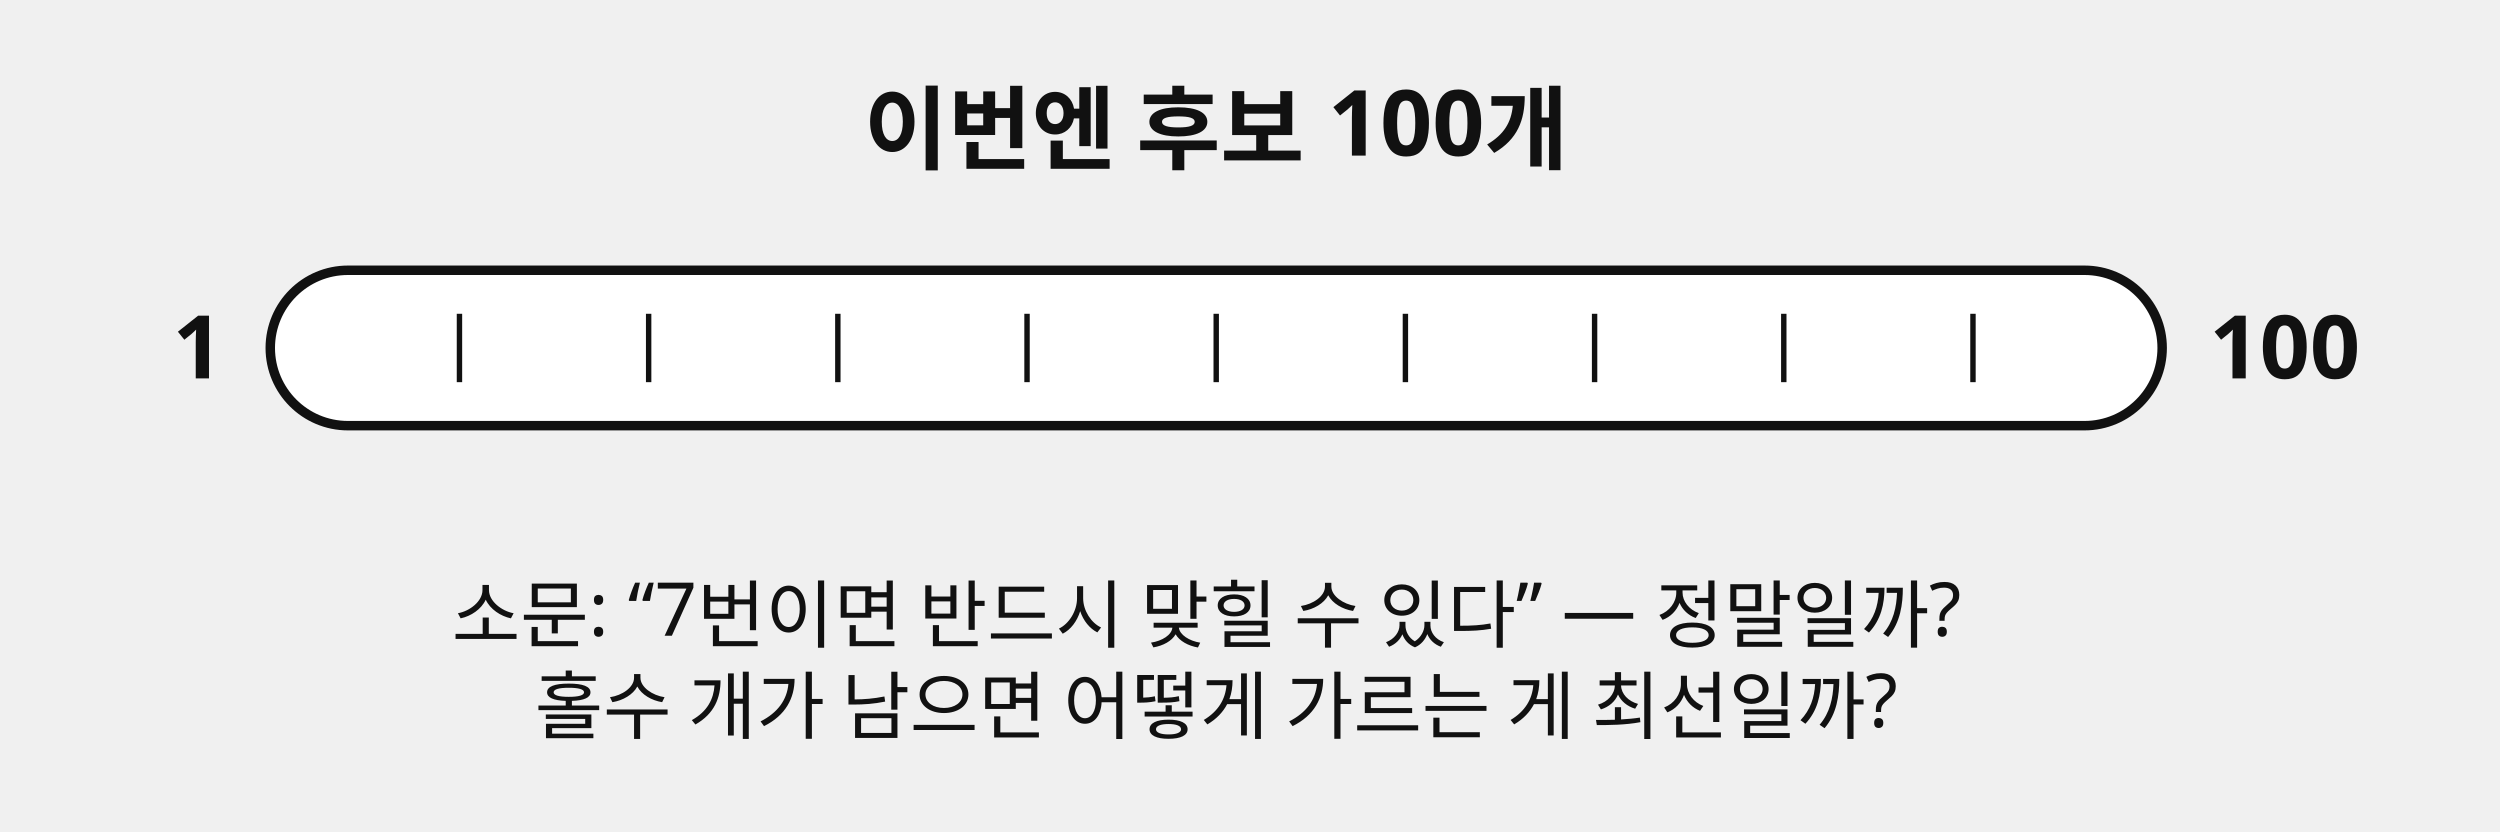
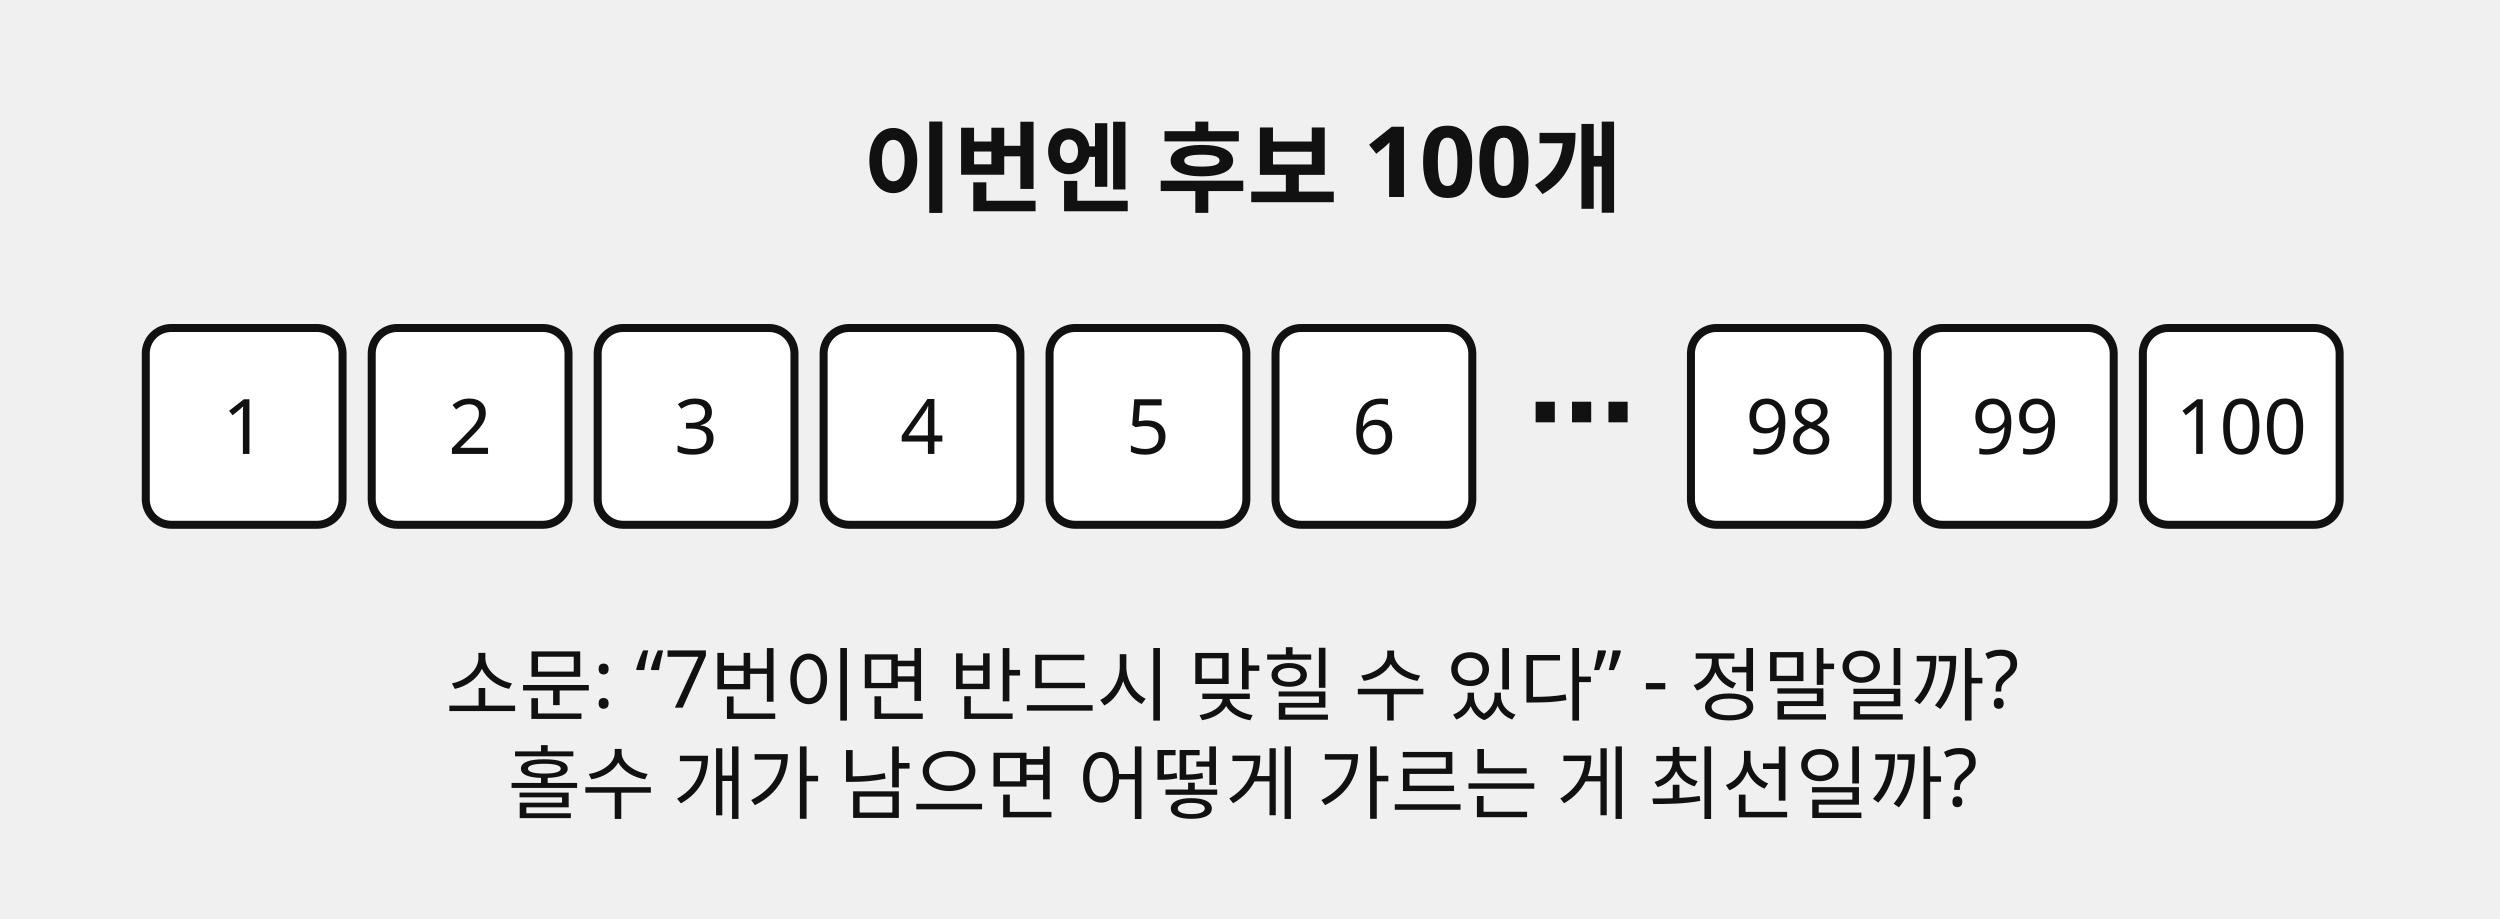
- <svg xmlns="http://www.w3.org/2000/svg" viewBox="0 0 740 246" width="740" height="246">
-   <rect x="80" y="80" width="560" height="46" rx="23.0" fill="#ffffff" stroke="#111111" stroke-width="2.8" />
-   <line x1="136.0" y1="92.88" x2="136.0" y2="113.12" stroke="#111111" stroke-width="1.6" />
-   <line x1="192.0" y1="92.88" x2="192.0" y2="113.12" stroke="#111111" stroke-width="1.6" />
-   <line x1="248.0" y1="92.88" x2="248.0" y2="113.12" stroke="#111111" stroke-width="1.6" />
-   <line x1="304.0" y1="92.88" x2="304.0" y2="113.12" stroke="#111111" stroke-width="1.6" />
-   <line x1="360.0" y1="92.88" x2="360.0" y2="113.12" stroke="#111111" stroke-width="1.6" />
-   <line x1="416.0" y1="92.88" x2="416.0" y2="113.12" stroke="#111111" stroke-width="1.6" />
-   <line x1="472.0" y1="92.88" x2="472.0" y2="113.12" stroke="#111111" stroke-width="1.6" />
-   <line x1="528.0" y1="92.88" x2="528.0" y2="113.12" stroke="#111111" stroke-width="1.6" />
-   <line x1="584.0" y1="92.88" x2="584.0" y2="113.12" stroke="#111111" stroke-width="1.6" />
-   <text x="66" y="112.0" text-anchor="end" font-family="Pretendard, 'NanumSquareRound', sans-serif" font-size="26" font-weight="700" fill="#111111">1</text>
-   <text x="654" y="112.0" font-family="Pretendard, 'NanumSquareRound', sans-serif" font-size="26" font-weight="700" fill="#111111">100</text>
-   <text x="360" y="48" text-anchor="middle" font-family="Pretendard, 'NanumSquareRound', sans-serif" font-size="27" font-weight="700" fill="#111111">이번엔 후보 100개</text>
-   <text x="360" y="190" text-anchor="middle" font-family="Pretendard, 'NanumSquareRound', sans-serif" font-size="22" fill="#111111">
-     <tspan x="360" dy="0">소문: “7번이면 반드시 맞힐 수 있다” — 정말일까?</tspan>
-     <tspan x="360" dy="27">홀수 개가 남으면 어떻게 가르는 게 최선일까?</tspan>
+ <svg xmlns="http://www.w3.org/2000/svg" viewBox="0 0 686 252" width="686" height="252">
+   <rect x="40" y="90" width="54" height="54" rx="7" fill="#ffffff" stroke="#111111" stroke-width="2.2" />
+   <text x="67.0" y="124.56" text-anchor="middle" font-family="Pretendard, 'NanumSquareRound', sans-serif" font-size="21" fill="#111111">1</text>
+   <rect x="102" y="90" width="54" height="54" rx="7" fill="#ffffff" stroke="#111111" stroke-width="2.2" />
+   <text x="129.0" y="124.56" text-anchor="middle" font-family="Pretendard, 'NanumSquareRound', sans-serif" font-size="21" fill="#111111">2</text>
+   <rect x="164" y="90" width="54" height="54" rx="7" fill="#ffffff" stroke="#111111" stroke-width="2.2" />
+   <text x="191.0" y="124.56" text-anchor="middle" font-family="Pretendard, 'NanumSquareRound', sans-serif" font-size="21" fill="#111111">3</text>
+   <rect x="226" y="90" width="54" height="54" rx="7" fill="#ffffff" stroke="#111111" stroke-width="2.2" />
+   <text x="253.0" y="124.56" text-anchor="middle" font-family="Pretendard, 'NanumSquareRound', sans-serif" font-size="21" fill="#111111">4</text>
+   <rect x="288" y="90" width="54" height="54" rx="7" fill="#ffffff" stroke="#111111" stroke-width="2.2" />
+   <text x="315.0" y="124.56" text-anchor="middle" font-family="Pretendard, 'NanumSquareRound', sans-serif" font-size="21" fill="#111111">5</text>
+   <rect x="350" y="90" width="54" height="54" rx="7" fill="#ffffff" stroke="#111111" stroke-width="2.2" />
+   <text x="377.0" y="124.56" text-anchor="middle" font-family="Pretendard, 'NanumSquareRound', sans-serif" font-size="21" fill="#111111">6</text>
+   <text x="434" y="123.48" text-anchor="middle" font-family="Pretendard, 'NanumSquareRound', sans-serif" font-size="30" font-weight="700" fill="#111111">⋯</text>
+   <rect x="464" y="90" width="54" height="54" rx="7" fill="#ffffff" stroke="#111111" stroke-width="2.2" />
+   <text x="491.0" y="124.56" text-anchor="middle" font-family="Pretendard, 'NanumSquareRound', sans-serif" font-size="21" fill="#111111">98</text>
+   <rect x="526" y="90" width="54" height="54" rx="7" fill="#ffffff" stroke="#111111" stroke-width="2.2" />
+   <text x="553.0" y="124.56" text-anchor="middle" font-family="Pretendard, 'NanumSquareRound', sans-serif" font-size="21" fill="#111111">99</text>
+   <rect x="588" y="90" width="54" height="54" rx="7" fill="#ffffff" stroke="#111111" stroke-width="2.2" />
+   <text x="615.0" y="124.56" text-anchor="middle" font-family="Pretendard, 'NanumSquareRound', sans-serif" font-size="21" fill="#111111">100</text>
+   <text x="341.0" y="56" text-anchor="middle" font-family="Pretendard, 'NanumSquareRound', sans-serif" font-size="27" font-weight="700" fill="#111111">이번엔 후보 100개</text>
+   <text x="341.0" y="196" text-anchor="middle" font-family="Pretendard, 'NanumSquareRound', sans-serif" font-size="22" fill="#111111">
+     <tspan x="341.0" dy="0">소문: “7번이면 반드시 맞힐 수 있다” - 정말일까?</tspan>
+     <tspan x="341.0" dy="27">홀수 개가 남으면 어떻게 가르는 게 최선일까?</tspan>
  </text>
</svg>
